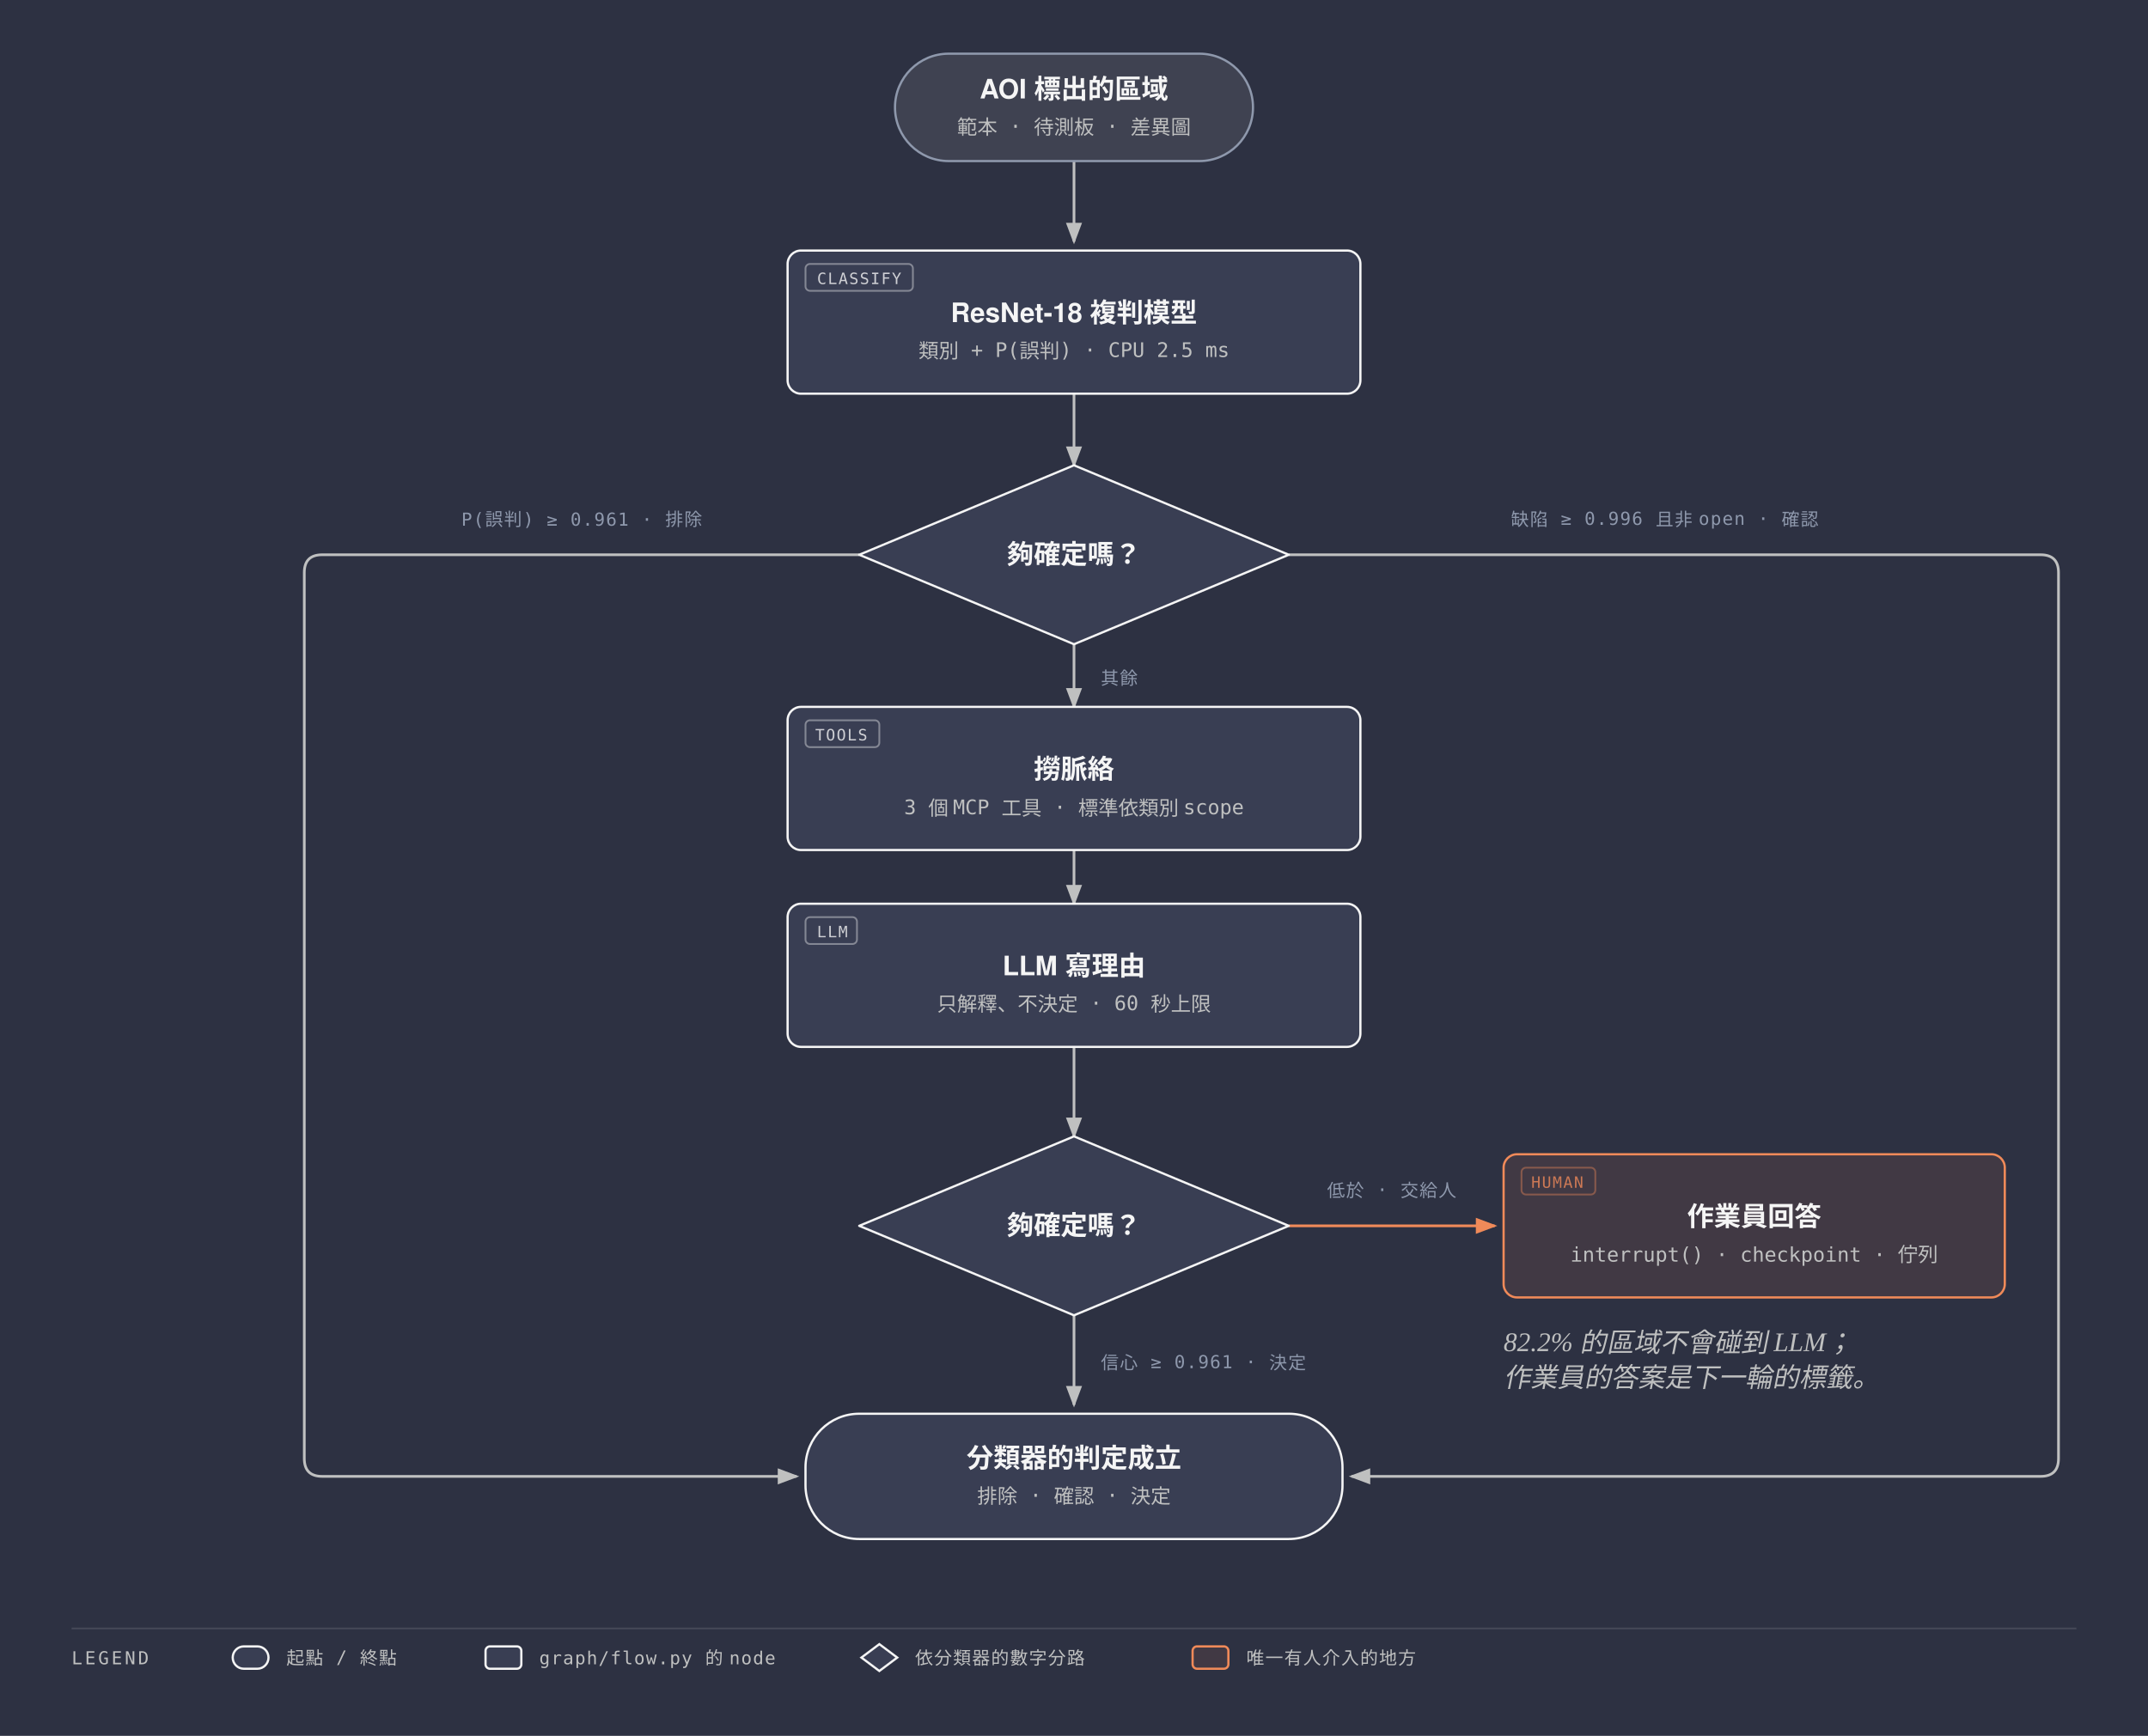
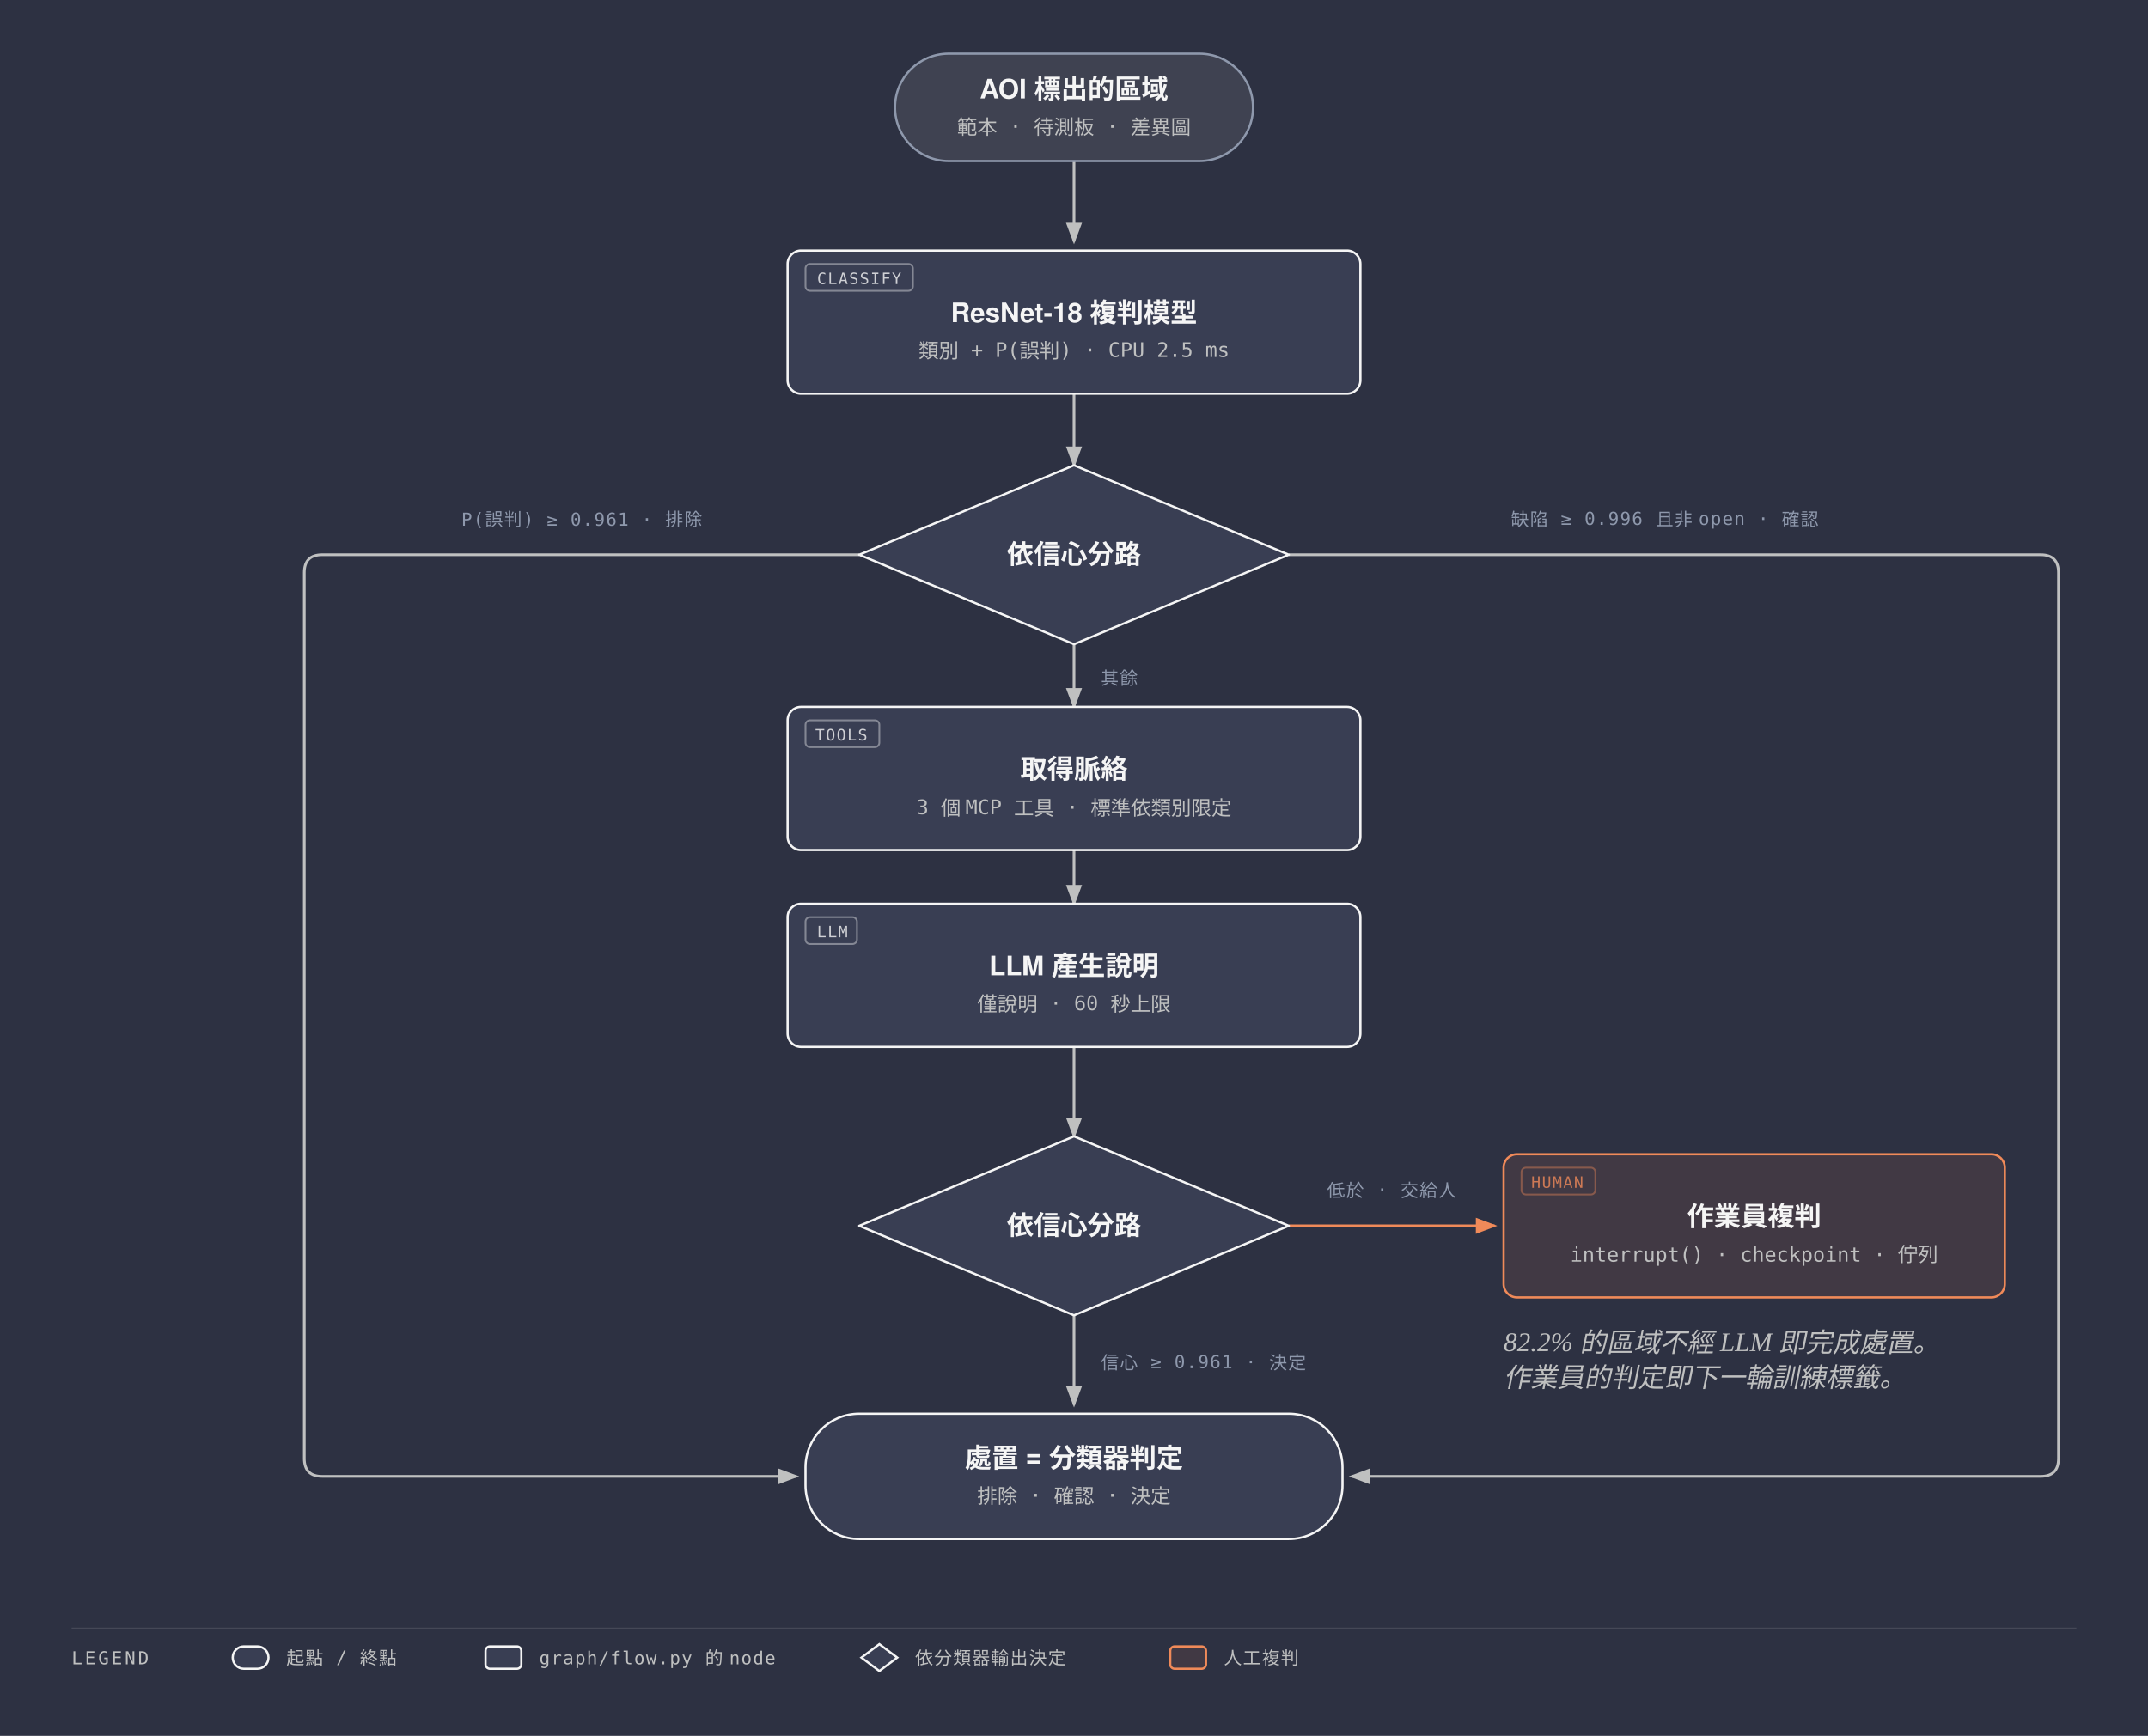
<svg xmlns="http://www.w3.org/2000/svg" viewBox="0 0 960 776" width="960" height="776" role="img" aria-labelledby="disposition-dark-zh-title disposition-dark-zh-desc" font-family="'Geist', -apple-system, 'PingFang TC', 'Noto Sans TC', 'Microsoft JhengHei', 'Segoe UI', Helvetica, Arial, sans-serif">
  <defs>
    <marker id="disposition-dark-zh-arrow" markerWidth="8" markerHeight="6" refX="7" refY="3" orient="auto">
      <polygon points="0 0, 8 3, 0 6" fill="#bfc0c0" />
    </marker>
    <marker id="disposition-dark-zh-arrow-accent" markerWidth="8" markerHeight="6" refX="7" refY="3" orient="auto">
      <polygon points="0 0, 8 3, 0 6" fill="#f08a59" />
    </marker>
  </defs>
  <rect x="0" y="0" width="960" height="776" fill="#2d3142" />
  <path d="M480,72 V108" fill="none" stroke="#bfc0c0" stroke-width="1.2" marker-end="url(#disposition-dark-zh-arrow)" />
  <path d="M480,176 V208" fill="none" stroke="#bfc0c0" stroke-width="1.2" marker-end="url(#disposition-dark-zh-arrow)" />
  <path d="M384,248 H144 Q136,248 136,256 V652 Q136,660 144,660 H356" fill="none" stroke="#bfc0c0" stroke-width="1.2" marker-end="url(#disposition-dark-zh-arrow)" />
  <rect x="189" y="224" width="142" height="14" rx="2" fill="#2d3142" />
  <text x="260" y="235" fill="#8e98ac" font-size="8" font-family="'Geist Mono', 'SF Mono', Menlo, Consolas, 'PingFang TC', 'Noto Sans TC', monospace" text-anchor="middle" letter-spacing="0.06em">P(誤判) ≥ 0.961 · 排除</text>
  <path d="M576,248 H912 Q920,248 920,256 V652 Q920,660 912,660 H604" fill="none" stroke="#bfc0c0" stroke-width="1.2" marker-end="url(#disposition-dark-zh-arrow)" />
  <rect x="652" y="224" width="184" height="14" rx="2" fill="#2d3142" />
  <text x="744" y="235" fill="#8e98ac" font-size="8" font-family="'Geist Mono', 'SF Mono', Menlo, Consolas, 'PingFang TC', 'Noto Sans TC', monospace" text-anchor="middle" letter-spacing="0.06em">缺陷 ≥ 0.996 且非 open · 確認</text>
  <path d="M480,288 V316" fill="none" stroke="#bfc0c0" stroke-width="1.2" marker-end="url(#disposition-dark-zh-arrow)" />
  <rect x="488" y="295" width="32" height="14" rx="2" fill="#2d3142" />
  <text x="492" y="306" fill="#8e98ac" font-size="8" font-family="'Geist Mono', 'SF Mono', Menlo, Consolas, 'PingFang TC', 'Noto Sans TC', monospace" text-anchor="start" letter-spacing="0.06em">其餘</text>
  <path d="M480,380 V404" fill="none" stroke="#bfc0c0" stroke-width="1.2" marker-end="url(#disposition-dark-zh-arrow)" />
  <path d="M480,468 V508" fill="none" stroke="#bfc0c0" stroke-width="1.2" marker-end="url(#disposition-dark-zh-arrow)" />
  <path d="M480,588 V628" fill="none" stroke="#bfc0c0" stroke-width="1.2" marker-end="url(#disposition-dark-zh-arrow)" />
  <rect x="488" y="601" width="123" height="14" rx="2" fill="#2d3142" />
  <text x="492" y="612" fill="#8e98ac" font-size="8" font-family="'Geist Mono', 'SF Mono', Menlo, Consolas, 'PingFang TC', 'Noto Sans TC', monospace" text-anchor="start" letter-spacing="0.06em">信心 ≥ 0.961 · 決定</text>
  <path d="M576,548 H668" fill="none" stroke="#f08a59" stroke-width="1.2" marker-end="url(#disposition-dark-zh-arrow-accent)" />
  <rect x="579" y="524" width="86" height="14" rx="2" fill="#2d3142" />
  <text x="622" y="535" fill="#8e98ac" font-size="8" font-family="'Geist Mono', 'SF Mono', Menlo, Consolas, 'PingFang TC', 'Noto Sans TC', monospace" text-anchor="middle" letter-spacing="0.06em">低於 · 交給人</text>
  <rect x="400" y="24" width="160" height="48" rx="24" fill="#2d3142" />
  <rect x="400" y="24" width="160" height="48" rx="24" fill="rgba(191,192,192,0.12)" stroke="#8e98ac" stroke-width="1" />
  <text x="480" y="44" fill="#f5f5f5" font-size="12" font-weight="600" font-family="'Geist', -apple-system, 'PingFang TC', 'Noto Sans TC', 'Microsoft JhengHei', 'Segoe UI', Helvetica, Arial, sans-serif" text-anchor="middle">AOI 標出的區域</text>
  <text x="480" y="60" fill="#bfc0c0" font-size="9" font-family="'Geist Mono', 'SF Mono', Menlo, Consolas, 'PingFang TC', 'Noto Sans TC', monospace" text-anchor="middle">範本 · 待測板 · 差異圖</text>
  <rect x="352" y="112" width="256" height="64" rx="6" fill="#2d3142" />
  <rect x="352" y="112" width="256" height="64" rx="6" fill="#393e53" stroke="#f5f5f5" stroke-width="1" />
  <rect x="360" y="118" width="48" height="12" rx="2" fill="transparent" stroke="#f5f5f5" stroke-opacity="0.4" stroke-width="0.8" />
  <text x="384" y="127" fill="#f5f5f5" fill-opacity="0.8" font-size="7" font-family="'Geist Mono', 'SF Mono', Menlo, Consolas, 'PingFang TC', 'Noto Sans TC', monospace" text-anchor="middle" letter-spacing="0.08em">CLASSIFY</text>
  <text x="480" y="144" fill="#f5f5f5" font-size="12" font-weight="600" font-family="'Geist', -apple-system, 'PingFang TC', 'Noto Sans TC', 'Microsoft JhengHei', 'Segoe UI', Helvetica, Arial, sans-serif" text-anchor="middle">ResNet-18 複判模型</text>
  <text x="480" y="160" fill="#bfc0c0" font-size="9" font-family="'Geist Mono', 'SF Mono', Menlo, Consolas, 'PingFang TC', 'Noto Sans TC', monospace" text-anchor="middle">類別 + P(誤判) · CPU 2.5 ms</text>
  <polygon points="480,208 576,248 480,288 384,248" fill="#2d3142" />
  <polygon points="480,208 576,248 480,288 384,248" fill="#393e53" stroke="#f5f5f5" stroke-width="1" stroke-linejoin="round" />
-   <text x="480" y="252" fill="#f5f5f5" font-size="12" font-weight="600" font-family="'Geist', -apple-system, 'PingFang TC', 'Noto Sans TC', 'Microsoft JhengHei', 'Segoe UI', Helvetica, Arial, sans-serif" text-anchor="middle">夠確定嗎？</text>
+   <text x="480" y="252" fill="#f5f5f5" font-size="12" font-weight="600" font-family="'Geist', -apple-system, 'PingFang TC', 'Noto Sans TC', 'Microsoft JhengHei', 'Segoe UI', Helvetica, Arial, sans-serif" text-anchor="middle">依信心分路</text>
  <rect x="352" y="316" width="256" height="64" rx="6" fill="#2d3142" />
  <rect x="352" y="316" width="256" height="64" rx="6" fill="#393e53" stroke="#f5f5f5" stroke-width="1" />
  <rect x="360" y="322" width="33" height="12" rx="2" fill="transparent" stroke="#f5f5f5" stroke-opacity="0.4" stroke-width="0.8" />
  <text x="376" y="331" fill="#f5f5f5" fill-opacity="0.8" font-size="7" font-family="'Geist Mono', 'SF Mono', Menlo, Consolas, 'PingFang TC', 'Noto Sans TC', monospace" text-anchor="middle" letter-spacing="0.08em">TOOLS</text>
-   <text x="480" y="348" fill="#f5f5f5" font-size="12" font-weight="600" font-family="'Geist', -apple-system, 'PingFang TC', 'Noto Sans TC', 'Microsoft JhengHei', 'Segoe UI', Helvetica, Arial, sans-serif" text-anchor="middle">撈脈絡</text>
-   <text x="480" y="364" fill="#bfc0c0" font-size="9" font-family="'Geist Mono', 'SF Mono', Menlo, Consolas, 'PingFang TC', 'Noto Sans TC', monospace" text-anchor="middle">3 個 MCP 工具 · 標準依類別 scope</text>
+   <text x="480" y="348" fill="#f5f5f5" font-size="12" font-weight="600" font-family="'Geist', -apple-system, 'PingFang TC', 'Noto Sans TC', 'Microsoft JhengHei', 'Segoe UI', Helvetica, Arial, sans-serif" text-anchor="middle">取得脈絡</text>
+   <text x="480" y="364" fill="#bfc0c0" font-size="9" font-family="'Geist Mono', 'SF Mono', Menlo, Consolas, 'PingFang TC', 'Noto Sans TC', monospace" text-anchor="middle">3 個 MCP 工具 · 標準依類別限定</text>
  <rect x="352" y="404" width="256" height="64" rx="6" fill="#2d3142" />
  <rect x="352" y="404" width="256" height="64" rx="6" fill="#393e53" stroke="#f5f5f5" stroke-width="1" />
  <rect x="360" y="410" width="23" height="12" rx="2" fill="transparent" stroke="#f5f5f5" stroke-opacity="0.4" stroke-width="0.8" />
  <text x="372" y="419" fill="#f5f5f5" fill-opacity="0.8" font-size="7" font-family="'Geist Mono', 'SF Mono', Menlo, Consolas, 'PingFang TC', 'Noto Sans TC', monospace" text-anchor="middle" letter-spacing="0.08em">LLM</text>
-   <text x="480" y="436" fill="#f5f5f5" font-size="12" font-weight="600" font-family="'Geist', -apple-system, 'PingFang TC', 'Noto Sans TC', 'Microsoft JhengHei', 'Segoe UI', Helvetica, Arial, sans-serif" text-anchor="middle">LLM 寫理由</text>
-   <text x="480" y="452" fill="#bfc0c0" font-size="9" font-family="'Geist Mono', 'SF Mono', Menlo, Consolas, 'PingFang TC', 'Noto Sans TC', monospace" text-anchor="middle">只解釋、不決定 · 60 秒上限</text>
+   <text x="480" y="436" fill="#f5f5f5" font-size="12" font-weight="600" font-family="'Geist', -apple-system, 'PingFang TC', 'Noto Sans TC', 'Microsoft JhengHei', 'Segoe UI', Helvetica, Arial, sans-serif" text-anchor="middle">LLM 產生說明</text>
+   <text x="480" y="452" fill="#bfc0c0" font-size="9" font-family="'Geist Mono', 'SF Mono', Menlo, Consolas, 'PingFang TC', 'Noto Sans TC', monospace" text-anchor="middle">僅說明 · 60 秒上限</text>
  <polygon points="480,508 576,548 480,588 384,548" fill="#2d3142" />
  <polygon points="480,508 576,548 480,588 384,548" fill="#393e53" stroke="#f5f5f5" stroke-width="1" stroke-linejoin="round" />
-   <text x="480" y="552" fill="#f5f5f5" font-size="12" font-weight="600" font-family="'Geist', -apple-system, 'PingFang TC', 'Noto Sans TC', 'Microsoft JhengHei', 'Segoe UI', Helvetica, Arial, sans-serif" text-anchor="middle">夠確定嗎？</text>
+   <text x="480" y="552" fill="#f5f5f5" font-size="12" font-weight="600" font-family="'Geist', -apple-system, 'PingFang TC', 'Noto Sans TC', 'Microsoft JhengHei', 'Segoe UI', Helvetica, Arial, sans-serif" text-anchor="middle">依信心分路</text>
  <rect x="360" y="632" width="240" height="56" rx="24" fill="#2d3142" />
  <rect x="360" y="632" width="240" height="56" rx="24" fill="#393e53" stroke="#f5f5f5" stroke-width="1" />
-   <text x="480" y="656" fill="#f5f5f5" font-size="12" font-weight="600" font-family="'Geist', -apple-system, 'PingFang TC', 'Noto Sans TC', 'Microsoft JhengHei', 'Segoe UI', Helvetica, Arial, sans-serif" text-anchor="middle">分類器的判定成立</text>
+   <text x="480" y="656" fill="#f5f5f5" font-size="12" font-weight="600" font-family="'Geist', -apple-system, 'PingFang TC', 'Noto Sans TC', 'Microsoft JhengHei', 'Segoe UI', Helvetica, Arial, sans-serif" text-anchor="middle">處置 = 分類器判定</text>
  <text x="480" y="672" fill="#bfc0c0" font-size="9" font-family="'Geist Mono', 'SF Mono', Menlo, Consolas, 'PingFang TC', 'Noto Sans TC', monospace" text-anchor="middle">排除 · 確認 · 決定</text>
  <rect x="672" y="516" width="224" height="64" rx="6" fill="#2d3142" />
  <rect x="672" y="516" width="224" height="64" rx="6" fill="rgba(240,138,89,0.10)" stroke="#f08a59" stroke-width="1" />
  <rect x="680" y="522" width="33" height="12" rx="2" fill="transparent" stroke="#f08a59" stroke-opacity="0.4" stroke-width="0.8" />
  <text x="696" y="531" fill="#f08a59" fill-opacity="0.8" font-size="7" font-family="'Geist Mono', 'SF Mono', Menlo, Consolas, 'PingFang TC', 'Noto Sans TC', monospace" text-anchor="middle" letter-spacing="0.08em">HUMAN</text>
-   <text x="784" y="548" fill="#f5f5f5" font-size="12" font-weight="600" font-family="'Geist', -apple-system, 'PingFang TC', 'Noto Sans TC', 'Microsoft JhengHei', 'Segoe UI', Helvetica, Arial, sans-serif" text-anchor="middle">作業員回答</text>
+   <text x="784" y="548" fill="#f5f5f5" font-size="12" font-weight="600" font-family="'Geist', -apple-system, 'PingFang TC', 'Noto Sans TC', 'Microsoft JhengHei', 'Segoe UI', Helvetica, Arial, sans-serif" text-anchor="middle">作業員複判</text>
  <text x="784" y="564" fill="#bfc0c0" font-size="9" font-family="'Geist Mono', 'SF Mono', Menlo, Consolas, 'PingFang TC', 'Noto Sans TC', monospace" text-anchor="middle">interrupt() · checkpoint · 佇列</text>
-   <text x="672" y="604" fill="#bfc0c0" font-size="12" font-style="italic" font-family="Georgia, 'Times New Roman', serif" text-anchor="start">82.2% 的區域不會碰到 LLM；</text>
-   <text x="672" y="620" fill="#bfc0c0" font-size="12" font-style="italic" font-family="Georgia, 'Times New Roman', serif" text-anchor="start">作業員的答案是下一輪的標籤。</text>
+   <text x="672" y="604" fill="#bfc0c0" font-size="12" font-style="italic" font-family="Georgia, 'Times New Roman', serif" text-anchor="start">82.2% 的區域不經 LLM 即完成處置。</text>
+   <text x="672" y="620" fill="#bfc0c0" font-size="12" font-style="italic" font-family="Georgia, 'Times New Roman', serif" text-anchor="start">作業員的判定即下一輪訓練標籤。</text>
  <line x1="32" y1="728" x2="928" y2="728" stroke="rgba(245,245,245,0.12)" stroke-width="0.8" />
  <text x="32" y="744" fill="#bfc0c0" font-size="8" font-family="'Geist Mono', 'SF Mono', Menlo, Consolas, 'PingFang TC', 'Noto Sans TC', monospace" letter-spacing="0.14em">LEGEND</text>
  <rect x="104" y="736" width="16" height="10" rx="5" fill="#393e53" stroke="#f5f5f5" stroke-width="1" />
  <text x="128" y="744" fill="#bfc0c0" font-size="8" font-family="'Geist Mono', 'SF Mono', Menlo, Consolas, 'PingFang TC', 'Noto Sans TC', monospace" letter-spacing="0.06em">起點 / 終點</text>
  <rect x="217" y="736" width="16" height="10" rx="2" fill="#393e53" stroke="#f5f5f5" stroke-width="1" />
  <text x="241" y="744" fill="#bfc0c0" font-size="8" font-family="'Geist Mono', 'SF Mono', Menlo, Consolas, 'PingFang TC', 'Noto Sans TC', monospace" letter-spacing="0.06em">graph/flow.py 的 node</text>
  <polygon points="393,735 401,741 393,747 385,741" fill="#393e53" stroke="#f5f5f5" stroke-width="1" />
-   <text x="409" y="744" fill="#bfc0c0" font-size="8" font-family="'Geist Mono', 'SF Mono', Menlo, Consolas, 'PingFang TC', 'Noto Sans TC', monospace" letter-spacing="0.06em">依分類器的數字分路</text>
-   <rect x="533" y="736" width="16" height="10" rx="2" fill="rgba(240,138,89,0.10)" stroke="#f08a59" stroke-width="1" />
-   <text x="557" y="744" fill="#bfc0c0" font-size="8" font-family="'Geist Mono', 'SF Mono', Menlo, Consolas, 'PingFang TC', 'Noto Sans TC', monospace" letter-spacing="0.06em">唯一有人介入的地方</text>
+   <text x="409" y="744" fill="#bfc0c0" font-size="8" font-family="'Geist Mono', 'SF Mono', Menlo, Consolas, 'PingFang TC', 'Noto Sans TC', monospace" letter-spacing="0.06em">依分類器輸出決定</text>
+   <rect x="523" y="736" width="16" height="10" rx="2" fill="rgba(240,138,89,0.10)" stroke="#f08a59" stroke-width="1" />
+   <text x="547" y="744" fill="#bfc0c0" font-size="8" font-family="'Geist Mono', 'SF Mono', Menlo, Consolas, 'PingFang TC', 'Noto Sans TC', monospace" letter-spacing="0.06em">人工複判</text>
</svg>
